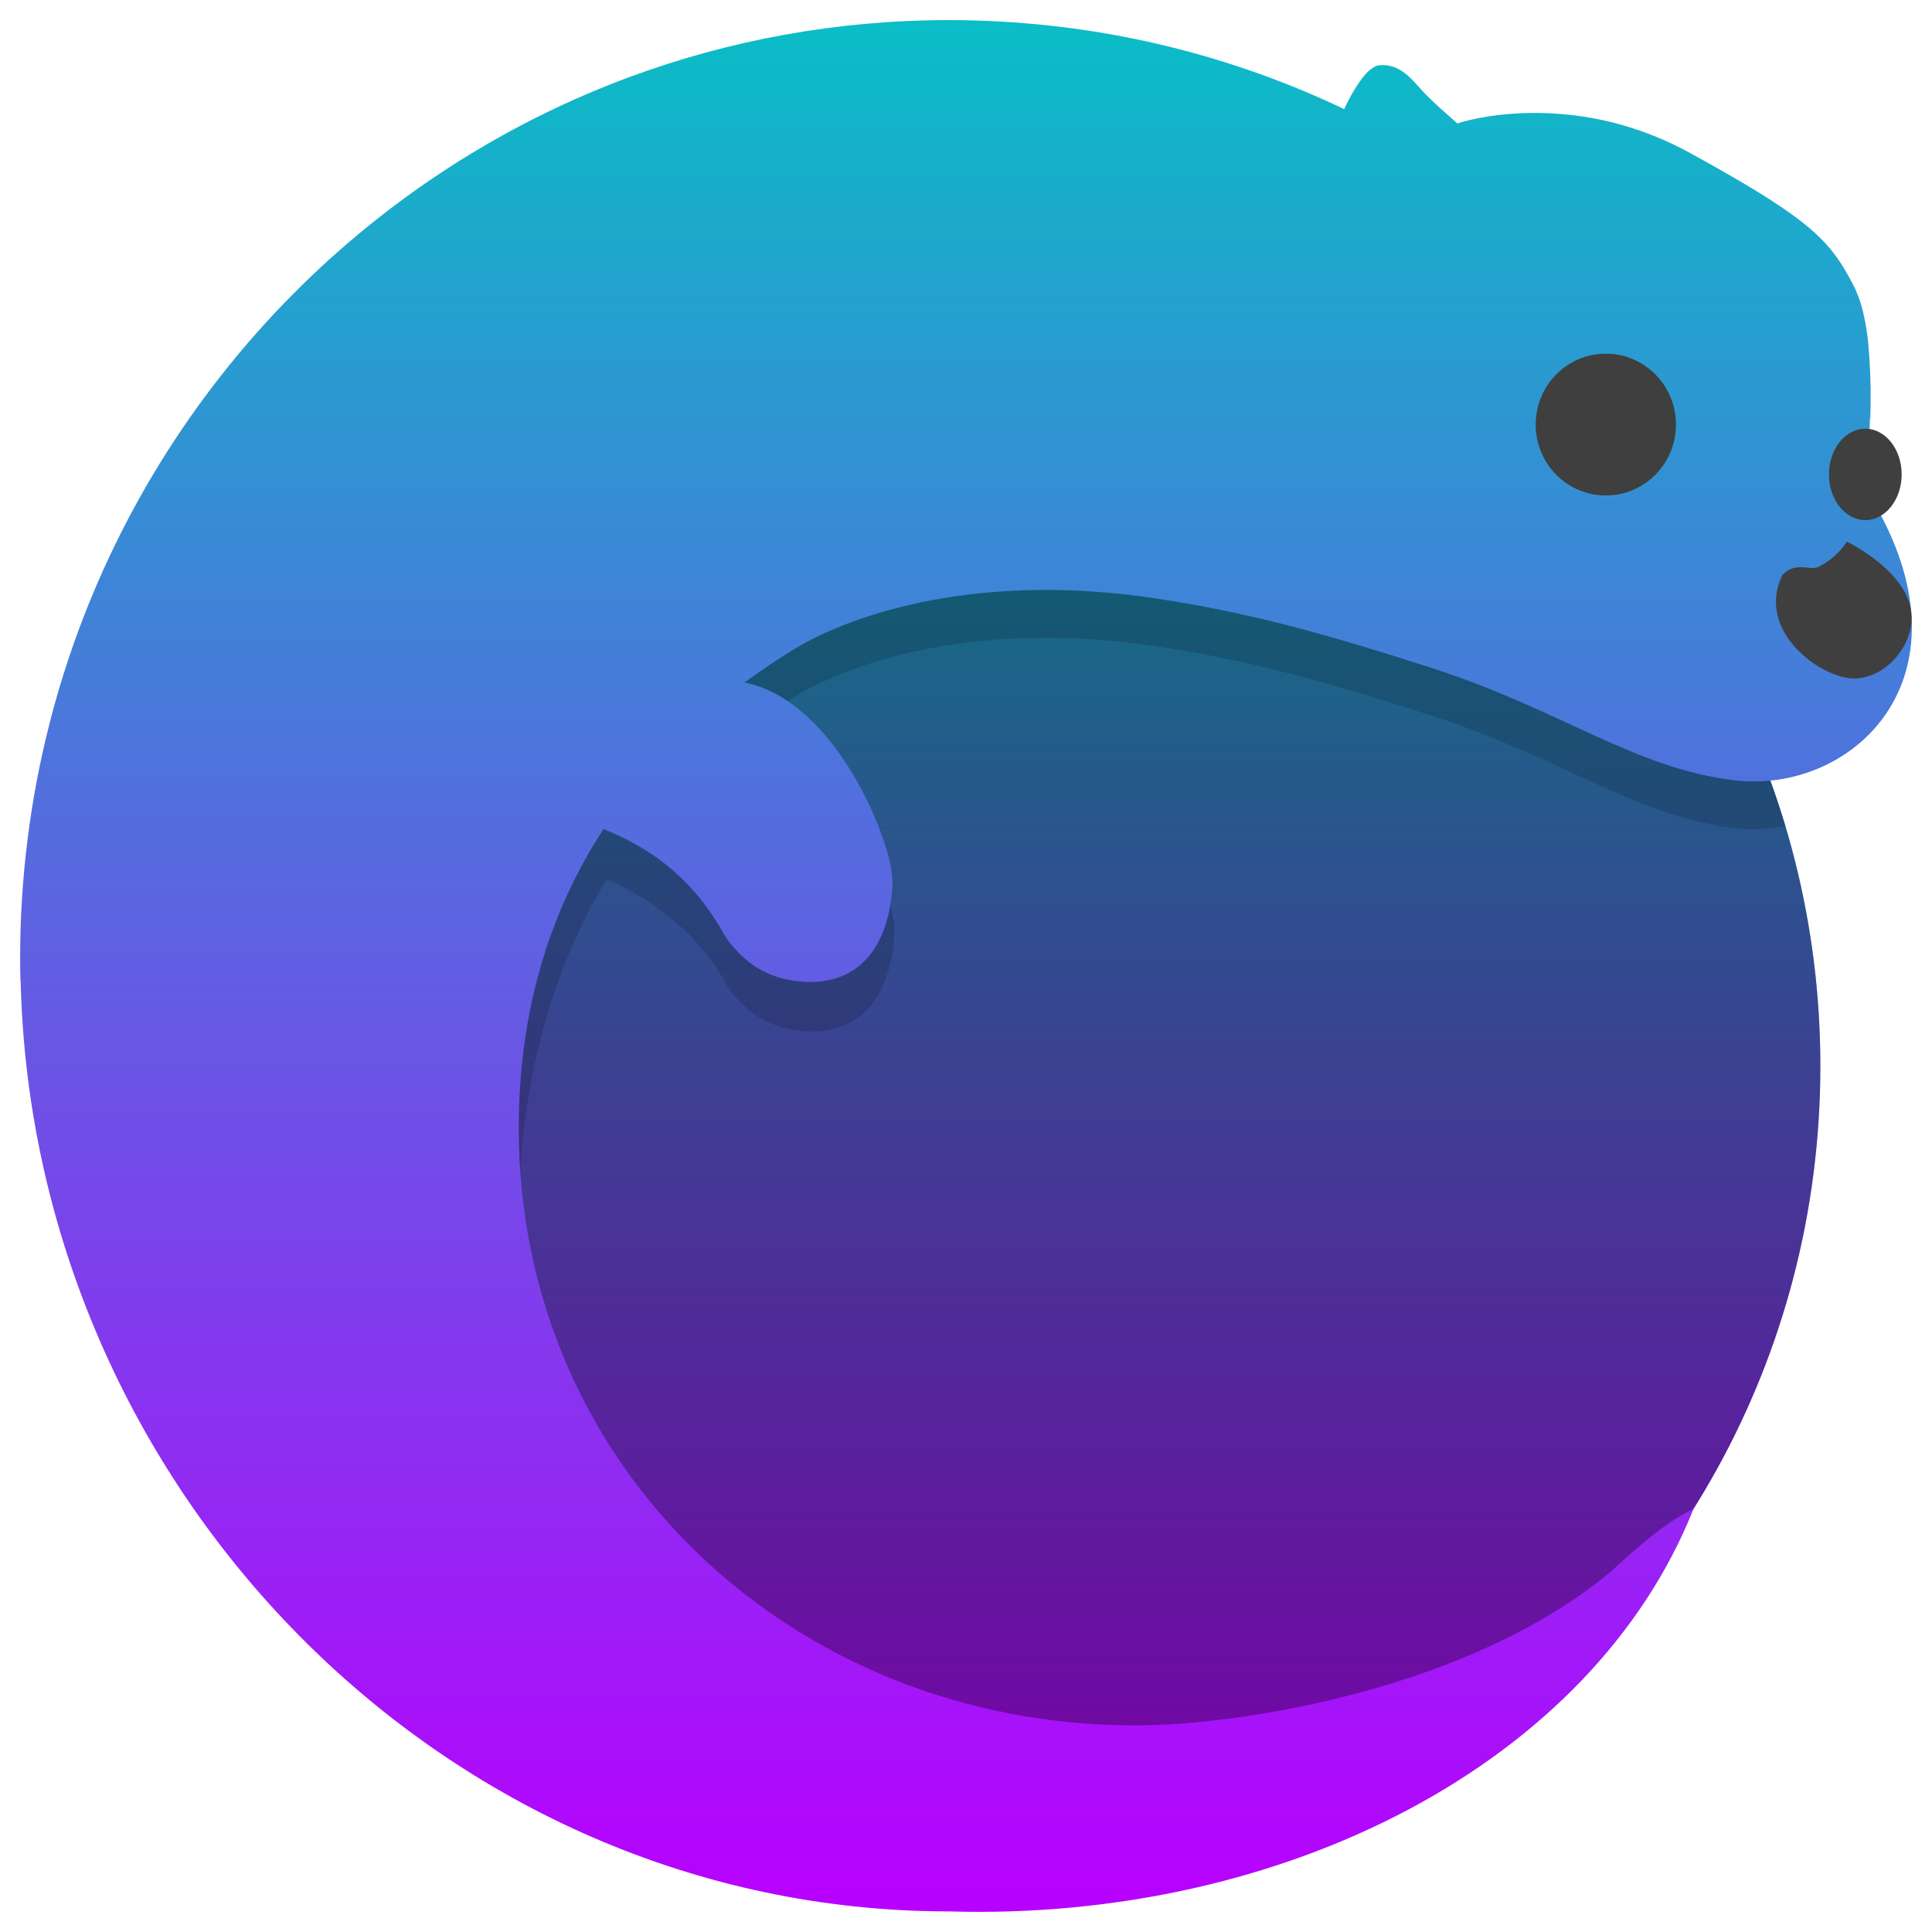
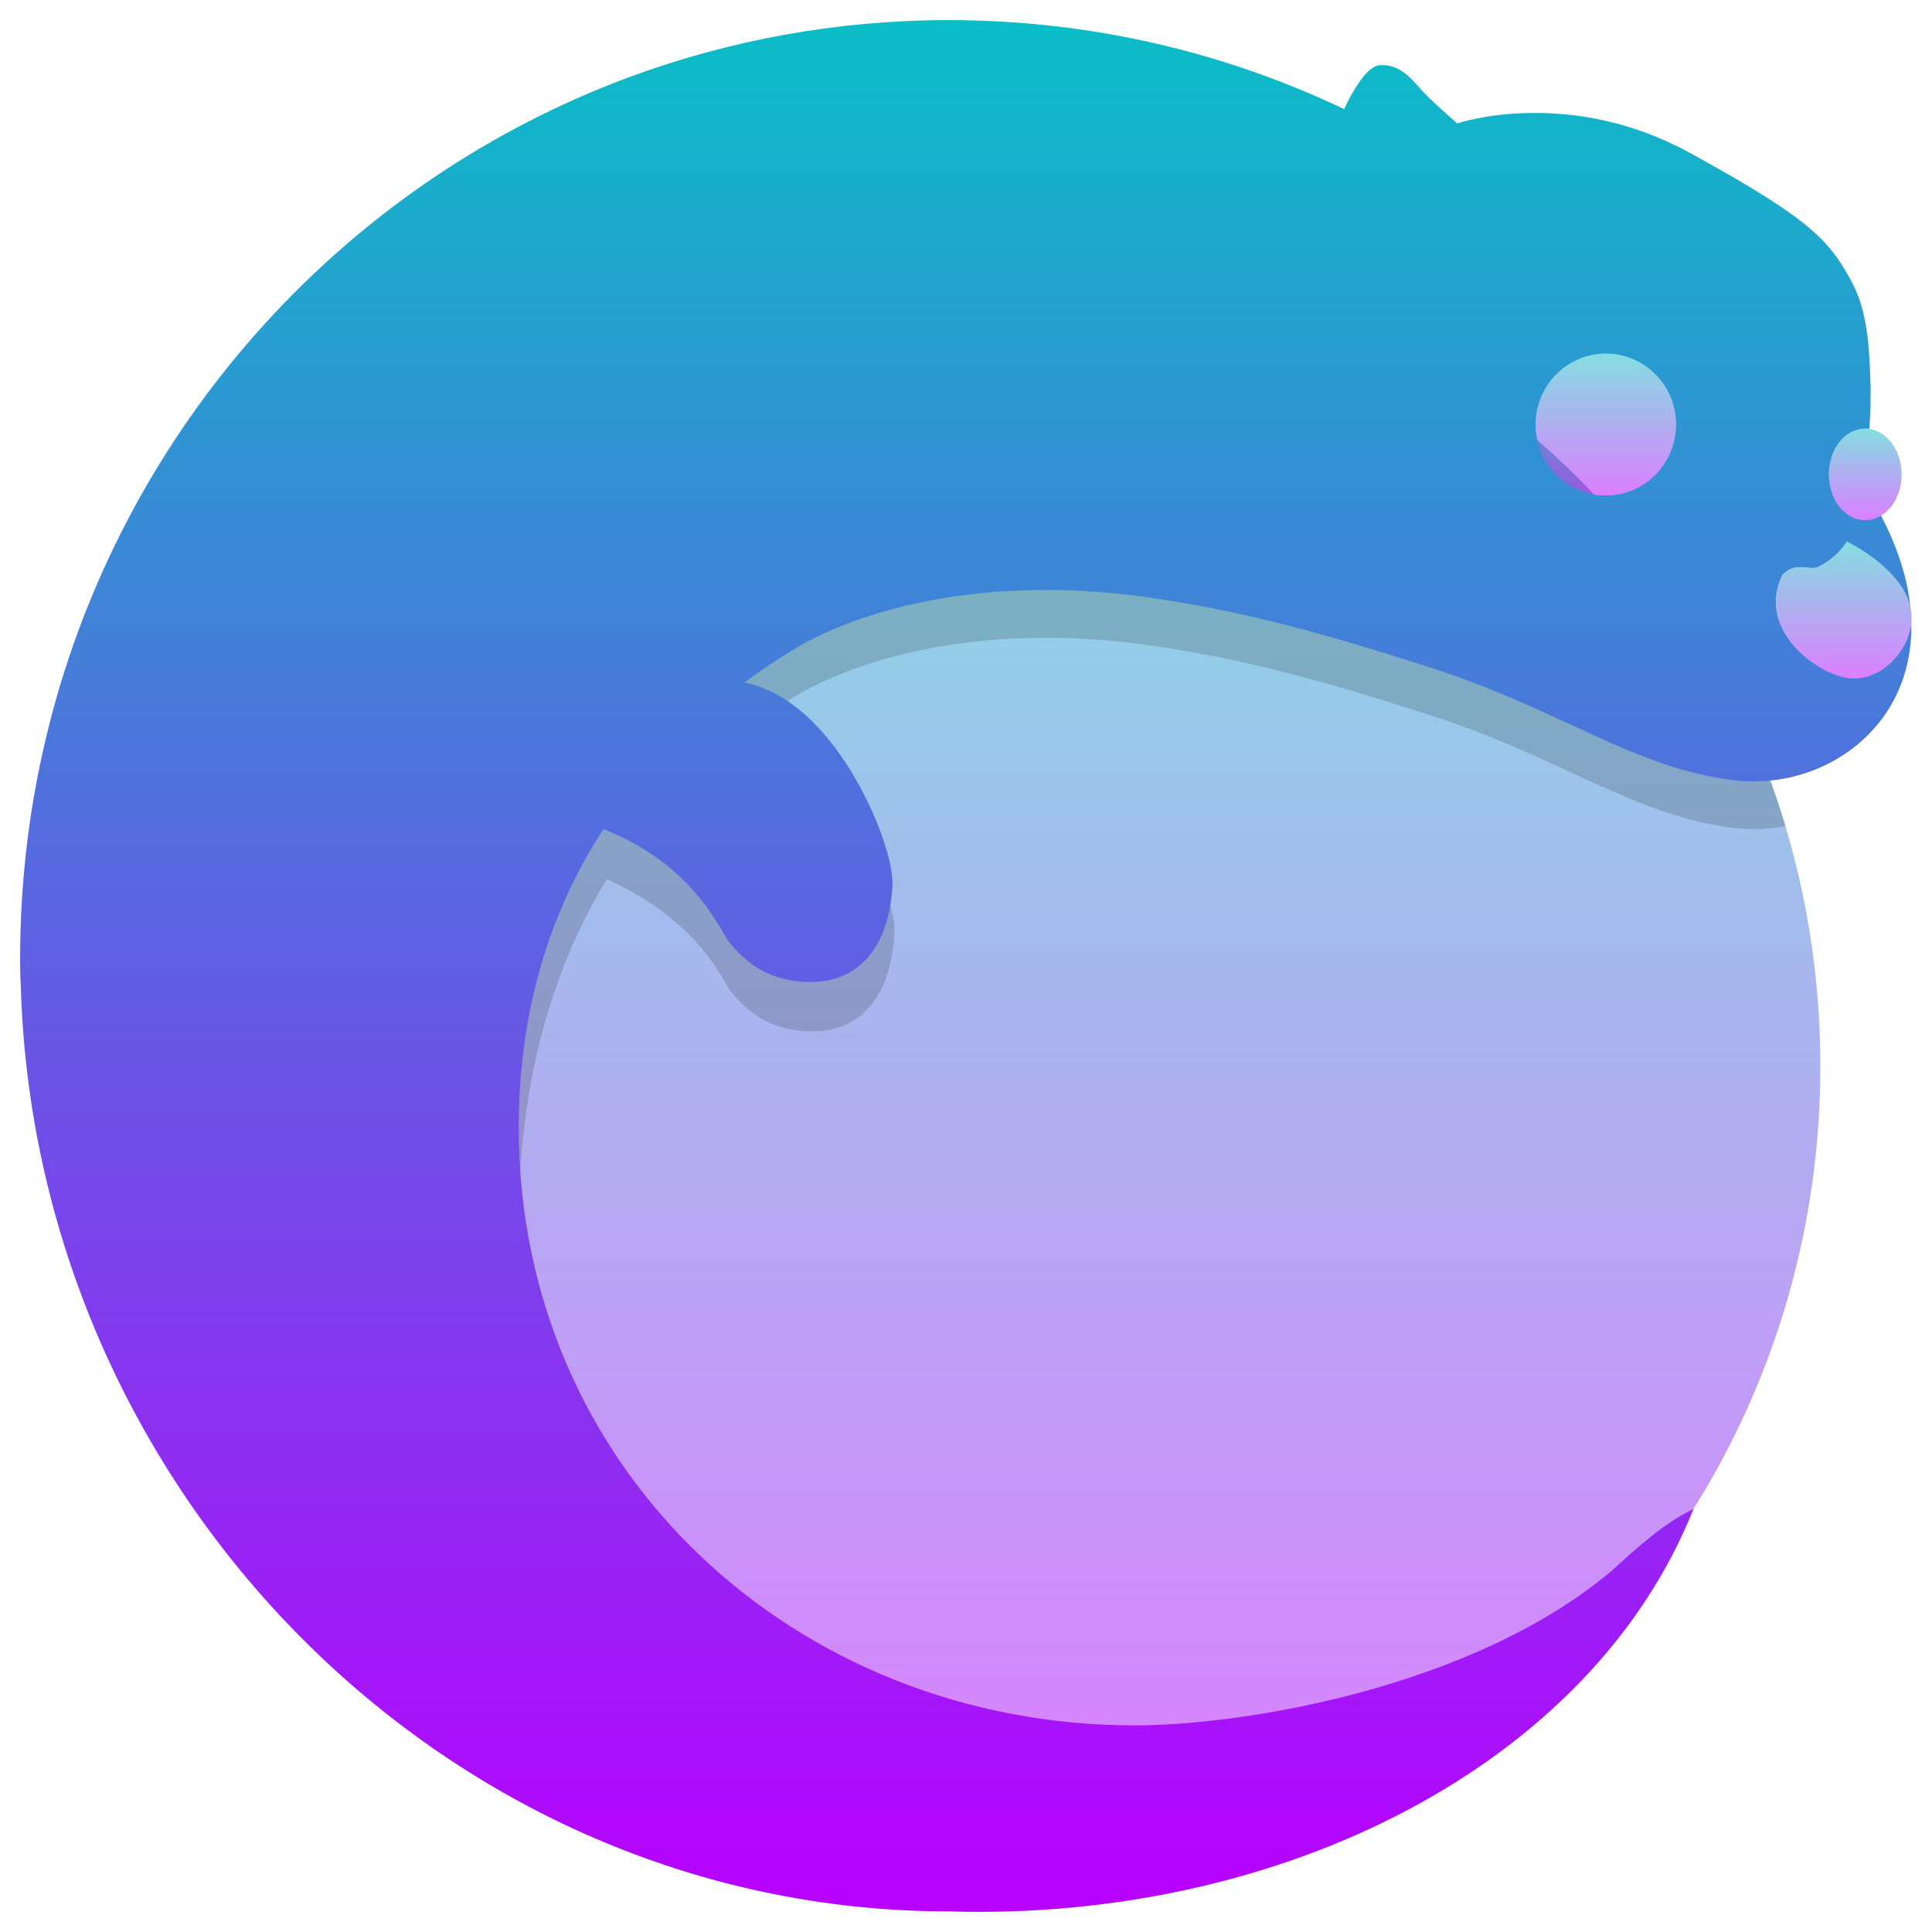
<svg xmlns="http://www.w3.org/2000/svg" id="svg30" width="48" height="48" version="1.1" viewBox="0 0 48 48">
  <defs id="defs34">
    <style id="current-color-scheme" type="text/css">
      .ColorScheme-Text { color: #0abdc6; } .ColorScheme-Highlight { color:#5294e2; }
     </style>
    <linearGradient id="arrongin" x1="0%" x2="0%" y1="0%" y2="100%">
      <stop offset="0%" style="stop-color:#dd9b44; stop-opacity:1" id="stop9192" />
      <stop offset="100%" style="stop-color:#ad6c16; stop-opacity:1" id="stop9194" />
    </linearGradient>
    <linearGradient id="aurora" x1="0%" x2="0%" y1="0%" y2="100%">
      <stop offset="0%" style="stop-color:#09D4DF; stop-opacity:1" id="stop9197" />
      <stop offset="100%" style="stop-color:#9269F4; stop-opacity:1" id="stop9199" />
    </linearGradient>
    <linearGradient id="cyberneon" x1="0%" x2="0%" y1="0%" y2="100%">
      <stop offset="0" style="stop-color:#0abdc6; stop-opacity:1" id="stop9202" />
      <stop offset="1" style="stop-color:#ea00d9; stop-opacity:1" id="stop9204" />
    </linearGradient>
    <linearGradient id="fitdance" x1="0%" x2="0%" y1="0%" y2="100%">
      <stop offset="0%" style="stop-color:#1AD6AB; stop-opacity:1" id="stop9207" />
      <stop offset="100%" style="stop-color:#329DB6; stop-opacity:1" id="stop9209" />
    </linearGradient>
    <linearGradient id="oomox" x1="0%" x2="0%" y1="0%" y2="100%">
      <stop offset="0%" style="stop-color:#0abdc6; stop-opacity:1" id="stop9212" />
      <stop offset="100%" style="stop-color:#b800ff; stop-opacity:1" id="stop9214" />
    </linearGradient>
    <linearGradient id="rainblue" x1="0%" x2="0%" y1="0%" y2="100%">
      <stop offset="0%" style="stop-color:#00F260; stop-opacity:1" id="stop9217" />
      <stop offset="100%" style="stop-color:#0575E6; stop-opacity:1" id="stop9219" />
    </linearGradient>
    <linearGradient id="sunrise" x1="0%" x2="0%" y1="0%" y2="100%">
      <stop offset="0%" style="stop-color: #FF8501; stop-opacity:1" id="stop9222" />
      <stop offset="100%" style="stop-color: #FFCB01; stop-opacity:1" id="stop9224" />
    </linearGradient>
    <linearGradient id="telinkrin" x1="0%" x2="0%" y1="0%" y2="100%">
      <stop offset="0%" style="stop-color: #b2ced6; stop-opacity:1" id="stop9227" />
      <stop offset="100%" style="stop-color: #6da5b7; stop-opacity:1" id="stop9229" />
    </linearGradient>
    <linearGradient id="60spsycho" x1="0%" x2="0%" y1="0%" y2="100%">
      <stop offset="0%" style="stop-color: #df5940; stop-opacity:1" id="stop9232" />
      <stop offset="25%" style="stop-color: #d8d15f; stop-opacity:1" id="stop9234" />
      <stop offset="50%" style="stop-color: #e9882a; stop-opacity:1" id="stop9236" />
      <stop offset="100%" style="stop-color: #279362; stop-opacity:1" id="stop9238" />
    </linearGradient>
    <linearGradient id="90ssummer" x1="0%" x2="0%" y1="0%" y2="100%">
      <stop offset="0%" style="stop-color: #f618c7; stop-opacity:1" id="stop9241" />
      <stop offset="20%" style="stop-color: #94ffab; stop-opacity:1" id="stop9243" />
      <stop offset="50%" style="stop-color: #fbfd54; stop-opacity:1" id="stop9245" />
      <stop offset="100%" style="stop-color: #0f83ae; stop-opacity:1" id="stop9247" />
    </linearGradient>
  </defs>
-   <path style="display:inline;fill:url(#oomox);fill-opacity:1;stroke:none;stroke-width:0.191" id="path2996-71-2" class="ColorScheme-Text" d="m 287.924,334.625 -0.042,1.518 -11.297,0.889 -8.513,5.529 -2.017,9.242 c 0,0 1.371,5.973 2.541,7.184 1.17,1.211 3.59,4.684 6.576,5.289 2.986,0.605 5.528,1.29 7.949,0.684 2.421,-0.605 4.037,-1.331 4.037,-1.331 l 1.009,-0.484 c 0,0 -0.248,0.217 -0.647,0.497 4.818,-3.089 8.009,-8.494 8.009,-14.643 0,-5.975 -3.013,-11.245 -7.604,-14.373 z" transform="matrix(1.171756,0,0,1.183746,-301.0617,-386.6399)" />
-   <path style="display:inline;opacity:0.35;fill:#000000;fill-opacity:1;stroke:none;stroke-width:0.191" id="path2996-71-2-5" d="m 287.924,334.626 -0.042,1.518 -11.297,0.889 -8.513,5.529 -2.017,9.242 c 0,0 1.371,5.974 2.541,7.184 1.17,1.211 3.59,4.684 6.576,5.289 2.986,0.605 5.528,1.29 7.949,0.684 2.421,-0.605 4.037,-1.331 4.037,-1.331 l 1.009,-0.484 c 0,0 -0.248,0.217 -0.647,0.497 4.818,-3.089 8.009,-8.494 8.009,-14.643 0,-5.975 -3.013,-11.246 -7.604,-14.374 z" transform="matrix(1.171756,0,0,1.183746,-301.0617,-386.6399)" />
-   <path style="display:inline;fill:#000000;fill-opacity:0.157;stroke:none;stroke-width:0.191" id="path2996-71-9-9" d="m 287.927,334.626 -0.902,1.231 -10.435,1.172 -8.516,5.53 -2.014,9.242 c 0,0 1.37,5.975 2.54,7.185 1.17,1.211 3.588,4.685 6.574,5.29 2.986,0.605 5.528,1.287 7.949,0.681 2.421,-0.605 4.04,-1.327 4.04,-1.327 l 1.01,-0.484 c 0,0 -0.253,0.217 -0.651,0.496 0.546,-0.35 1.07,-0.735 1.572,-1.142 -2.796,1.75 -6.205,2.63 -8.14,2.63 -7.188,0 -13.017,-5.824 -13.017,-13.014 0,-2.538 0.613,-5.017 1.859,-7.036 0.877,0.377 1.801,1.018 2.385,1.955 0.094,0.135 0.158,0.29 0.263,0.418 0.515,0.63 1.071,0.793 1.632,0.819 1.198,0.035 1.763,-0.86 1.817,-2.062 0.002,-0.094 0.009,-0.047 0.002,-0.13 -0.038,-0.802 -1.219,-3.763 -3.182,-4.103 0.344,-0.264 0.701,-0.512 1.076,-0.735 1.264,-0.756 3.95,-1.614 7.674,-1.052 1.889,0.285 3.436,0.692 5.821,1.453 2.768,0.883 4.307,2.116 6.437,2.361 0.358,0.041 0.72,0.025 1.07,-0.042 -1.161,-3.845 -3.615,-7.126 -6.861,-9.337 z" transform="matrix(1.171756,0,0,1.183746,-301.0617,-386.6399)" />
-   <path id="path3970-2-2" style="display:inline;fill:url(#oomox);fill-opacity:1;stroke:none;stroke-width:0.191" class="ColorScheme-Text" d="M 277.051 327.046 C 274.672 327.046 272.391 327.468 270.28 328.241 C 269.978 328.351 269.679 328.47 269.385 328.594 C 263.79 330.962 259.517 335.842 257.979 341.82 C 257.979 341.821 257.979 341.821 257.979 341.822 C 257.574 343.395 257.359 345.044 257.359 346.744 C 257.359 346.914 257.362 347.081 257.367 347.25 C 257.368 347.232 257.37 347.214 257.37 347.196 C 257.612 357.873 266.366 366.74 277.051 366.741 C 284.119 366.951 290.678 363.659 292.839 358.295 C 292.256 358.564 291.655 359.094 291.102 359.595 C 288.143 362.057 283.289 362.837 280.994 362.837 C 273.806 362.837 267.931 357.489 267.931 350.299 C 267.931 347.864 268.576 345.775 269.728 344.024 C 270.661 344.392 271.51 344.98 272.142 345.996 C 272.236 346.131 272.302 346.287 272.407 346.415 C 272.922 347.045 273.478 347.208 274.039 347.234 C 275.237 347.269 275.802 346.374 275.856 345.171 C 275.858 345.077 275.856 345.122 275.849 345.039 C 275.811 344.244 274.65 341.325 272.717 340.949 C 273.059 340.702 273.412 340.464 273.784 340.241 C 275.048 339.485 277.732 338.625 281.456 339.187 C 283.345 339.472 284.892 339.88 287.277 340.64 C 290.045 341.523 291.588 342.756 293.717 343.002 C 296.143 343.281 298.705 340.994 296.813 337.438 L 296.808 337.443 L 296.546 336.171 C 296.546 336.171 296.568 335.813 296.583 335.367 C 296.584 335.39 296.587 335.413 296.588 335.436 C 296.594 335.261 296.595 335.057 296.594 334.849 C 296.594 334.83 296.596 334.815 296.596 334.796 C 296.596 334.793 296.596 334.788 296.596 334.785 C 296.595 334.72 296.591 334.653 296.589 334.587 C 296.586 334.441 296.579 334.296 296.569 334.148 C 296.558 333.976 296.545 333.808 296.523 333.643 C 296.499 333.467 296.467 333.302 296.428 333.146 C 296.421 333.119 296.413 333.092 296.406 333.065 C 296.39 333.007 296.373 332.951 296.354 332.897 C 296.339 332.854 296.321 332.816 296.304 332.777 C 296.29 332.745 296.28 332.707 296.264 332.678 C 296.073 332.305 295.9 332.013 295.623 331.717 C 295.438 331.521 295.205 331.322 294.889 331.099 C 294.415 330.763 293.752 330.371 292.772 329.838 C 292.283 329.572 291.803 329.384 291.347 329.254 C 290.868 329.117 290.417 329.047 290.005 329.015 C 289.783 328.998 289.573 328.992 289.377 328.995 C 289.131 328.999 288.904 329.015 288.709 329.038 C 288.708 329.038 288.707 329.038 288.707 329.038 C 288.525 329.06 288.367 329.086 288.238 329.112 C 287.99 329.162 287.855 329.207 287.843 329.211 C 287.843 329.211 287.835 329.214 287.835 329.215 C 287.835 329.215 287.833 329.215 287.833 329.215 C 287.833 329.214 287.672 329.078 287.487 328.911 C 287.341 328.78 287.179 328.63 287.067 328.505 C 286.939 328.363 286.82 328.228 286.682 328.132 C 286.681 328.132 286.68 328.132 286.68 328.132 C 286.577 328.061 286.464 328.01 286.33 327.995 C 286.329 327.995 286.329 327.995 286.328 327.995 C 286.284 327.99 286.237 327.988 286.188 327.992 C 286.15 327.995 286.113 328.007 286.075 328.027 C 286.052 328.038 286.031 328.055 286.008 328.071 C 285.991 328.084 285.974 328.094 285.957 328.109 C 285.956 328.11 285.954 328.111 285.953 328.112 C 285.891 328.169 285.831 328.242 285.773 328.322 C 285.627 328.522 285.504 328.761 285.433 328.914 C 283.209 327.866 280.754 327.222 278.167 327.078 C 277.798 327.057 277.425 327.046 277.051 327.046 z " transform="matrix(1.171756,0,0,1.183746,-301.0617,-386.6399)" />
-   <ellipse style="display:inline;fill:#3f3f3f;fill-opacity:1;stroke:none;stroke-width:0.083" id="path3026-6-2" cx="290.98" cy="335.535" rx="1.487" ry="1.488" transform="matrix(1.171756,0,0,1.183746,-301.0617,-386.6399)" />
-   <ellipse style="display:inline;fill:#3f3f3f;fill-opacity:1;stroke:none;stroke-width:0.048" id="path3026-4-1-7" cx="296.482" cy="336.581" rx="0.771" ry="0.959" transform="matrix(1.171756,0,0,1.183746,-301.0617,-386.6399)" />
-   <path style="display:inline;fill:#3f3f3f;fill-opacity:1;stroke:none;stroke-width:0.191" id="path3950-2-5" d="m 296.091,337.991 c 0,0 -0.193,0.334 -0.61,0.534 -0.171,0.082 -0.471,-0.124 -0.753,0.163 -0.598,1.202 0.863,2.205 1.545,2.176 0.681,-0.028 1.219,-0.715 1.19,-1.311 -0.028,-0.923 -1.372,-1.561 -1.372,-1.561 z" transform="matrix(1.171756,0,0,1.183746,-301.0617,-386.6399)" />
+   <path style="display:inline;opacity:0.5;fill:url(#oomox);fill-opacity:1;stroke:none;stroke-width:0.191" id="path2996-71-2" class="ColorScheme-Text" d="m 287.924,334.625 -0.042,1.518 -11.297,0.889 -8.513,5.529 -2.017,9.242 c 0,0 1.371,5.973 2.541,7.184 1.17,1.211 3.59,4.684 6.576,5.289 2.986,0.605 5.528,1.29 7.949,0.684 2.421,-0.605 4.037,-1.331 4.037,-1.331 l 1.009,-0.484 c 0,0 -0.248,0.217 -0.647,0.497 4.818,-3.089 8.009,-8.494 8.009,-14.643 0,-5.975 -3.013,-11.245 -7.604,-14.373 z" transform="matrix(1.171756,0,0,1.183746,-301.0617,-386.6399)" />
+   <path style="display:inline;opacity:0.16;fill:#000000;fill-opacity:1;stroke:none;stroke-width:0.191" id="path2996-71-9-9" d="m 287.927,334.626 -0.902,1.231 -10.435,1.172 -8.516,5.53 -2.014,9.242 c 0,0 1.37,5.975 2.54,7.185 1.17,1.211 3.588,4.685 6.574,5.29 2.986,0.605 5.528,1.287 7.949,0.681 2.421,-0.605 4.04,-1.327 4.04,-1.327 l 1.01,-0.484 c 0,0 -0.253,0.217 -0.651,0.496 0.546,-0.35 1.07,-0.735 1.572,-1.142 -2.796,1.75 -6.205,2.63 -8.14,2.63 -7.188,0 -13.017,-5.824 -13.017,-13.014 0,-2.538 0.613,-5.017 1.859,-7.036 0.877,0.377 1.801,1.018 2.385,1.955 0.094,0.135 0.158,0.29 0.263,0.418 0.515,0.63 1.071,0.793 1.632,0.819 1.198,0.035 1.763,-0.86 1.817,-2.062 0.002,-0.094 0.009,-0.047 0.002,-0.13 -0.038,-0.802 -1.219,-3.763 -3.182,-4.103 0.344,-0.264 0.701,-0.512 1.076,-0.735 1.264,-0.756 3.95,-1.614 7.674,-1.052 1.889,0.285 3.436,0.692 5.821,1.453 2.768,0.883 4.307,2.116 6.437,2.361 0.358,0.041 0.72,0.025 1.07,-0.042 -1.161,-3.845 -3.615,-7.126 -6.861,-9.337 z" transform="matrix(1.171756,0,0,1.183746,-301.0617,-386.6399)" />
+   <path id="path3970-2-2" style="display:inline;fill:url(#oomox);fill-opacity:1;stroke:none;stroke-width:0.191" class="ColorScheme-Text" d="M 277.049 327.046 C 274.671 327.047 272.391 327.468 270.28 328.241 C 269.978 328.351 269.679 328.47 269.385 328.594 C 263.79 330.962 259.517 335.842 257.979 341.82 L 257.979 341.822 C 257.574 343.395 257.359 345.044 257.359 346.744 C 257.359 346.914 257.362 347.081 257.367 347.25 C 257.368 347.232 257.37 347.214 257.37 347.196 C 257.612 357.873 266.366 366.74 277.051 366.741 C 284.119 366.951 290.678 363.659 292.839 358.295 C 292.256 358.564 291.655 359.094 291.102 359.595 C 288.143 362.057 283.289 362.837 280.994 362.837 C 273.806 362.837 267.931 357.489 267.931 350.299 C 267.931 347.864 268.576 345.775 269.728 344.024 C 270.661 344.392 271.51 344.98 272.142 345.996 C 272.236 346.131 272.302 346.287 272.407 346.415 C 272.922 347.045 273.478 347.208 274.039 347.234 C 275.237 347.269 275.802 346.374 275.856 345.171 C 275.858 345.077 275.854 345.122 275.847 345.039 C 275.81 344.244 274.648 341.325 272.715 340.949 C 273.057 340.702 273.41 340.464 273.782 340.241 C 275.046 339.485 277.731 338.625 281.454 339.187 C 283.343 339.472 284.89 339.88 287.275 340.64 C 290.043 341.523 291.586 342.756 293.716 343.002 C 295.575 343.216 297.506 341.918 297.458 339.7 C 297.401 340.256 296.898 340.837 296.273 340.863 C 295.591 340.892 294.129 339.888 294.727 338.687 C 295.009 338.4 295.31 338.606 295.481 338.524 C 295.897 338.324 296.091 337.991 296.091 337.991 C 296.091 337.991 297.26 338.546 297.439 339.37 C 297.376 338.782 297.183 338.139 296.814 337.444 A 0.771 0.959 0 0 1 296.483 337.54 A 0.771 0.959 0 0 1 295.711 336.58 A 0.771 0.959 0 0 1 296.483 335.621 A 0.771 0.959 0 0 1 296.569 335.626 C 296.575 335.51 296.576 335.511 296.581 335.367 C 296.582 335.39 296.585 335.413 296.586 335.436 C 296.592 335.261 296.594 335.057 296.594 334.849 C 296.594 334.83 296.596 334.815 296.596 334.796 C 296.596 334.792 296.596 334.788 296.596 334.785 C 296.595 334.72 296.591 334.653 296.589 334.587 C 296.585 334.441 296.579 334.296 296.569 334.148 C 296.558 333.976 296.545 333.808 296.523 333.643 C 296.499 333.467 296.467 333.302 296.428 333.146 C 296.421 333.119 296.413 333.092 296.406 333.065 C 296.39 333.007 296.373 332.951 296.354 332.897 C 296.339 332.854 296.321 332.816 296.304 332.777 C 296.29 332.745 296.28 332.707 296.264 332.678 C 296.073 332.305 295.9 332.013 295.623 331.717 C 295.438 331.521 295.205 331.322 294.889 331.099 C 294.415 330.763 293.752 330.371 292.772 329.838 C 292.283 329.572 291.803 329.384 291.347 329.254 C 290.868 329.117 290.417 329.047 290.005 329.015 C 289.783 328.998 289.573 328.992 289.377 328.995 C 289.131 328.999 288.904 329.015 288.709 329.038 C 288.708 329.038 288.706 329.038 288.705 329.038 C 288.524 329.06 288.366 329.086 288.237 329.112 C 287.989 329.162 287.853 329.207 287.842 329.211 L 287.835 329.215 L 287.832 329.215 C 287.831 329.214 287.671 329.078 287.485 328.911 C 287.339 328.78 287.177 328.63 287.065 328.505 C 286.937 328.363 286.818 328.228 286.68 328.132 L 286.678 328.132 C 286.575 328.061 286.462 328.01 286.328 327.995 L 286.327 327.995 C 286.282 327.99 286.236 327.988 286.187 327.992 C 286.149 327.995 286.111 328.007 286.073 328.027 C 286.051 328.038 286.029 328.055 286.007 328.071 C 285.989 328.084 285.972 328.094 285.955 328.109 C 285.954 328.11 285.953 328.111 285.952 328.112 C 285.889 328.169 285.829 328.242 285.772 328.322 C 285.626 328.522 285.502 328.761 285.432 328.914 C 283.207 327.866 280.752 327.222 278.166 327.078 C 277.797 327.057 277.425 327.047 277.051 327.046 L 277.049 327.046 z M 290.98 334.047 A 1.487 1.488 0 0 1 292.467 335.535 A 1.487 1.488 0 0 1 290.98 337.022 A 1.487 1.488 0 0 1 289.494 335.535 A 1.487 1.488 0 0 1 290.98 334.047 z " transform="matrix(1.171756,0,0,1.183746,-301.0617,-386.6399)" />
+   <ellipse style="display:inline;fill:url(#oomox);fill-opacity:1;stroke:none;stroke-width:0.083;opacity:0.5" id="path3026-6-2" class="ColorScheme-Text" cx="290.98" cy="335.535" rx="1.487" ry="1.488" transform="matrix(1.171756,0,0,1.183746,-301.0617,-386.6399)" />
+   <ellipse style="display:inline;fill:url(#oomox);fill-opacity:1;stroke:none;stroke-width:0.048;opacity:0.5" id="path3026-4-1-7" class="ColorScheme-Text" cx="296.482" cy="336.581" rx="0.771" ry="0.959" transform="matrix(1.171756,0,0,1.183746,-301.0617,-386.6399)" />
+   <path style="display:inline;fill:url(#oomox);fill-opacity:1;stroke:none;stroke-width:0.191;opacity:0.5" id="path3950-2-5" class="ColorScheme-Text" d="m 296.091,337.991 c 0,0 -0.193,0.334 -0.61,0.534 -0.171,0.082 -0.471,-0.124 -0.753,0.163 -0.598,1.202 0.863,2.205 1.545,2.176 0.681,-0.028 1.219,-0.715 1.19,-1.311 -0.028,-0.923 -1.372,-1.561 -1.372,-1.561 z" transform="matrix(1.171756,0,0,1.183746,-301.0617,-386.6399)" />
</svg>
